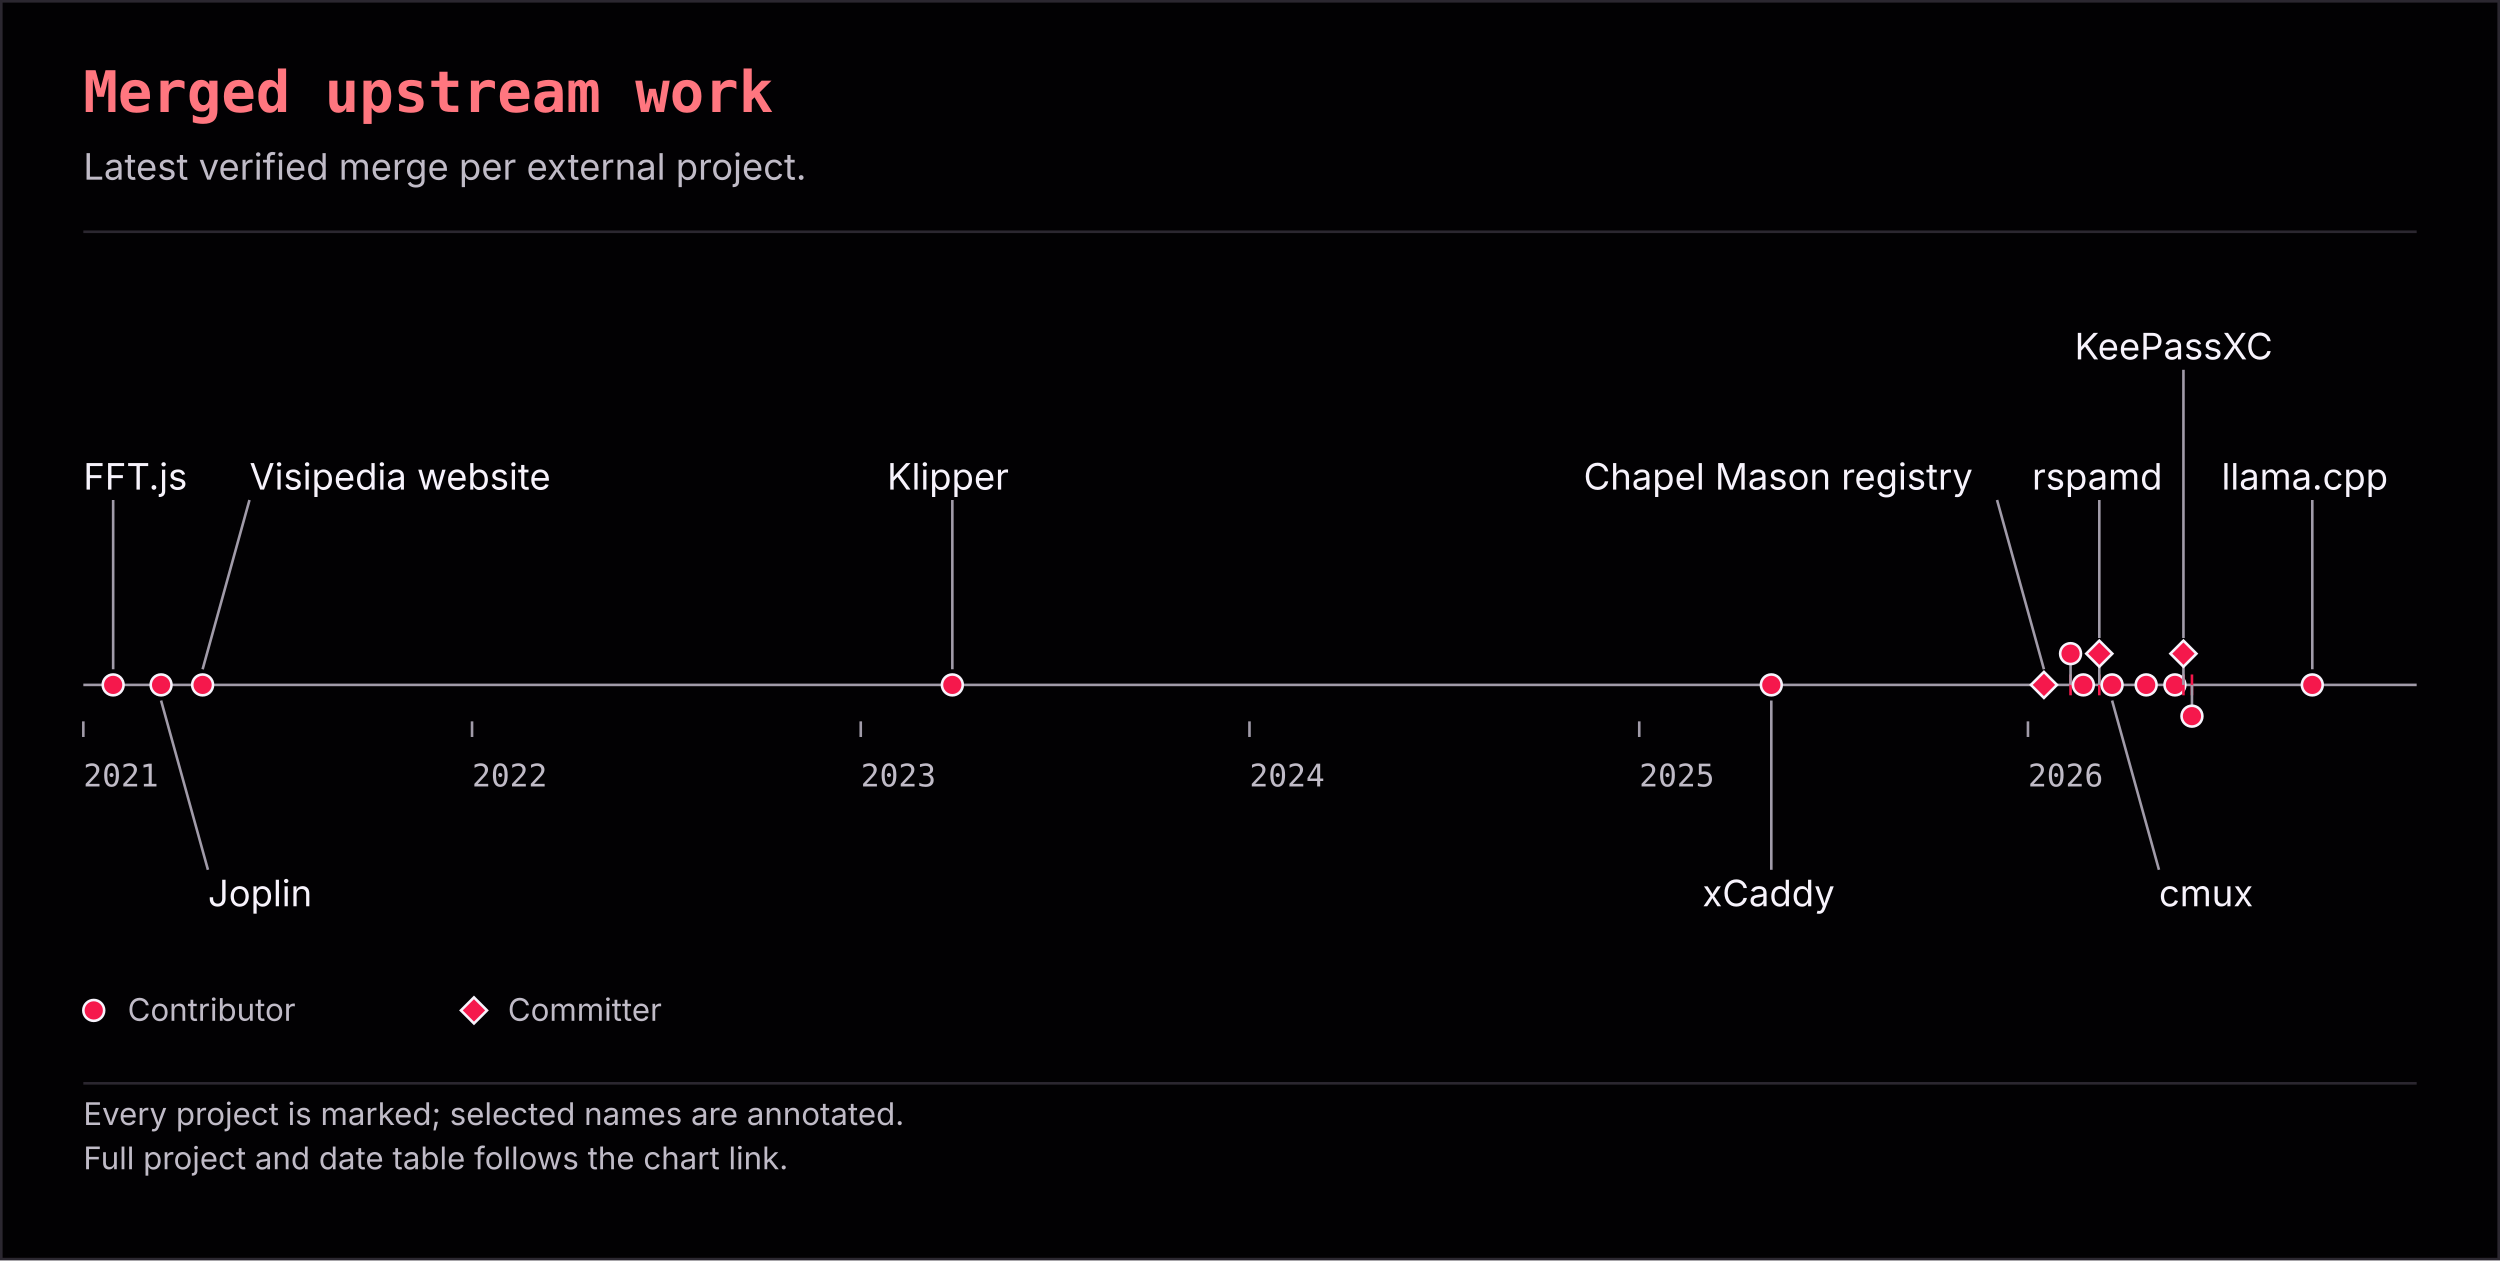
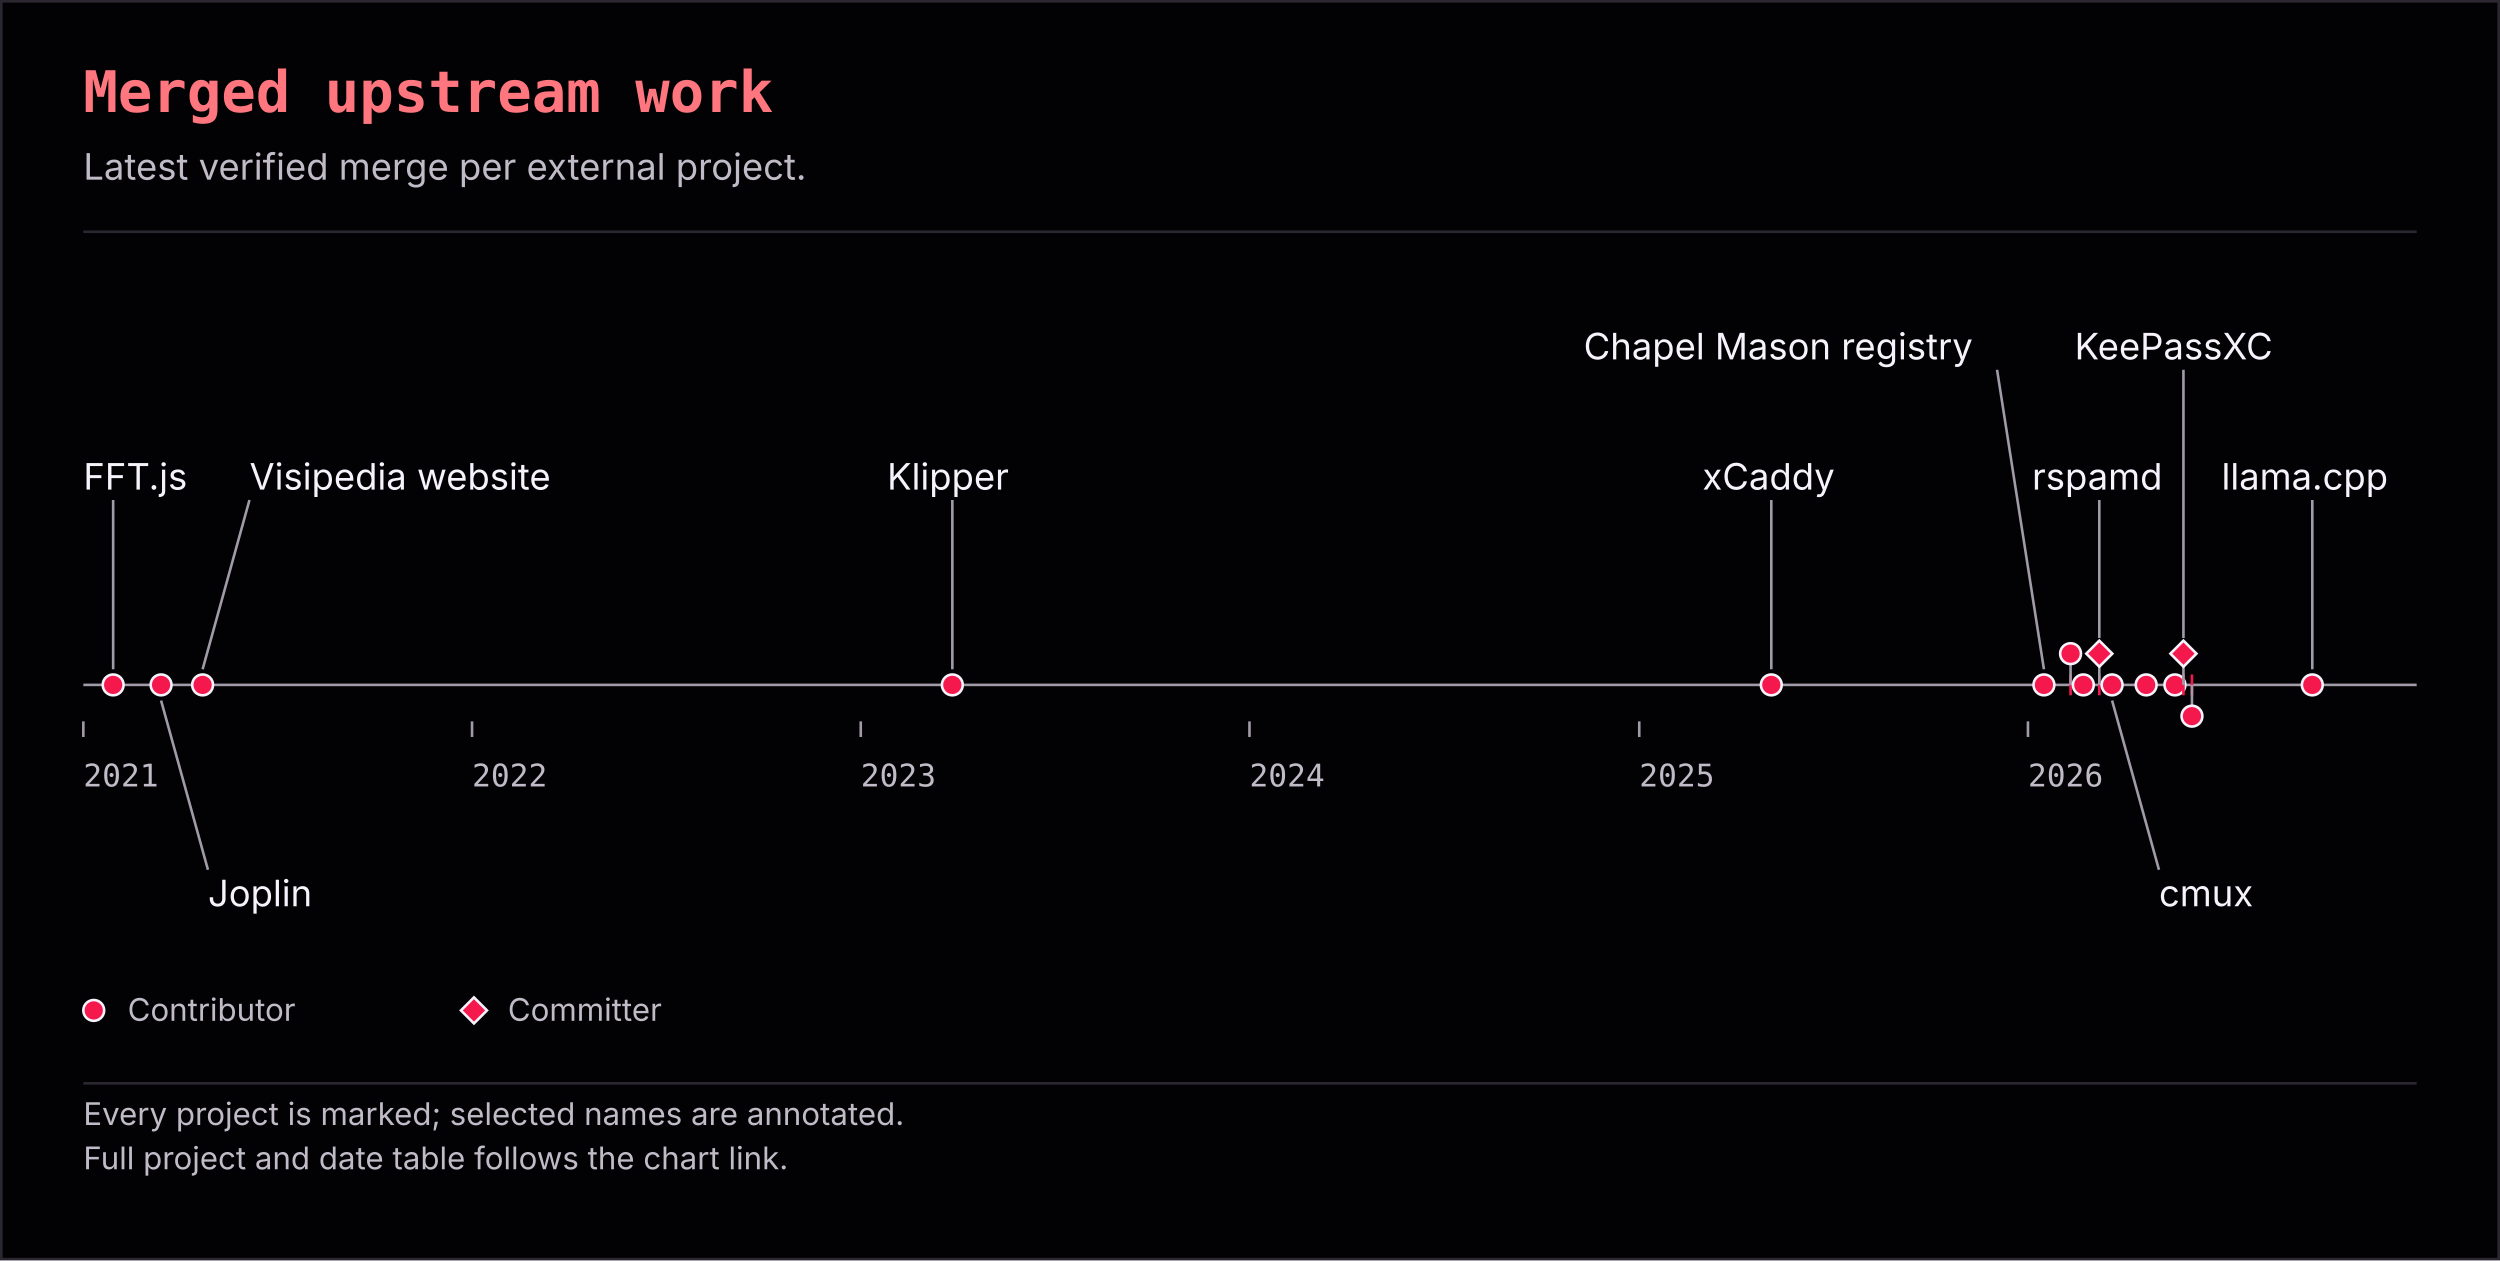
<svg xmlns="http://www.w3.org/2000/svg" viewBox="0 0 960 484" width="960" height="484" role="img" aria-labelledby="upstream-dark-960-title" aria-describedby="upstream-dark-960-desc">
  <style>text{font-variant-numeric:tabular-nums}@keyframes ribbon-pulse{0%{opacity:.85;transform:scale(1)}100%{opacity:0;transform:scale(3.2)}}.ribbon-pulse{opacity:0;transform-box:fill-box;transform-origin:center;animation:ribbon-pulse 1.8s ease-out .6s 3}@media (prefers-reduced-motion:reduce){*{animation:none!important;transition:none!important}}</style>
  <rect x=".5" y=".5" width="959" height="483" fill="#020103" stroke="#2b2730" />
  <text x="32" y="43" font-size="22" font-family="'FiraCode Nerd Font Mono', 'SFMono-Regular', Menlo, Consolas, monospace" font-weight="600" fill="#ff767f" text-anchor="start">Merged upstream work</text>
  <text x="32" y="69" font-size="14" font-family="'Inter', Arial, Helvetica, sans-serif" font-weight="400" fill="#c0bbc7" text-anchor="start">Latest verified merge per external project.</text>
  <line x1="32" y1="89" x2="928" y2="89" stroke="#2b2730" />
  <line x1="32" y1="263" x2="928" y2="263" stroke="#a19ba9" data-date-axis="true" />
  <line x1="32" y1="277" x2="32" y2="283" stroke="#a19ba9" />
  <text x="32" y="302" font-size="12" font-family="'FiraCode Nerd Font Mono', 'SFMono-Regular', Menlo, Consolas, monospace" font-weight="400" fill="#c0bbc7" text-anchor="start">2021</text>
  <line x1="181.265" y1="277" x2="181.265" y2="283" stroke="#a19ba9" />
  <text x="181.265" y="302" font-size="12" font-family="'FiraCode Nerd Font Mono', 'SFMono-Regular', Menlo, Consolas, monospace" font-weight="400" fill="#c0bbc7" text-anchor="start">2022</text>
  <line x1="330.53" y1="277" x2="330.53" y2="283" stroke="#a19ba9" />
  <text x="330.53" y="302" font-size="12" font-family="'FiraCode Nerd Font Mono', 'SFMono-Regular', Menlo, Consolas, monospace" font-weight="400" fill="#c0bbc7" text-anchor="start">2023</text>
  <line x1="479.796" y1="277" x2="479.796" y2="283" stroke="#a19ba9" />
  <text x="479.796" y="302" font-size="12" font-family="'FiraCode Nerd Font Mono', 'SFMono-Regular', Menlo, Consolas, monospace" font-weight="400" fill="#c0bbc7" text-anchor="start">2024</text>
  <line x1="629.47" y1="277" x2="629.47" y2="283" stroke="#a19ba9" />
  <text x="629.47" y="302" font-size="12" font-family="'FiraCode Nerd Font Mono', 'SFMono-Regular', Menlo, Consolas, monospace" font-weight="400" fill="#c0bbc7" text-anchor="start">2025</text>
  <line x1="778.735" y1="277" x2="778.735" y2="283" stroke="#a19ba9" />
  <text x="778.735" y="302" font-size="12" font-family="'FiraCode Nerd Font Mono', 'SFMono-Regular', Menlo, Consolas, monospace" font-weight="400" fill="#c0bbc7" text-anchor="start">2026</text>
  <line x1="43.45" y1="257" x2="43.45" y2="192" stroke="#a19ba9" data-annotation-leader="true" />
  <line x1="887.923" y1="257" x2="887.923" y2="192" stroke="#a19ba9" data-annotation-leader="true" />
-   <line x1="784.869" y1="257" x2="766.869" y2="192" stroke="#a19ba9" data-annotation-leader="true" />
  <line x1="806.134" y1="245" x2="806.134" y2="192" stroke="#a19ba9" data-annotation-leader="true" />
  <line x1="838.441" y1="245" x2="838.441" y2="142" stroke="#a19ba9" data-annotation-leader="true" />
  <line x1="61.853" y1="269" x2="79.853" y2="334" stroke="#a19ba9" data-annotation-leader="true" />
  <line x1="77.802" y1="257" x2="95.802" y2="192" stroke="#a19ba9" data-annotation-leader="true" />
  <line x1="365.7" y1="257" x2="365.7" y2="192" stroke="#a19ba9" data-annotation-leader="true" />
-   <line x1="680.179" y1="269" x2="680.179" y2="334" stroke="#a19ba9" data-annotation-leader="true" />
+   <line x1="680.179" y1="257" x2="680.179" y2="192" stroke="#a19ba9" data-annotation-leader="true" />
+   <line x1="784.869" y1="257" x2="766.869" y2="142" stroke="#a19ba9" data-annotation-leader="true" />
  <line x1="811.042" y1="269" x2="829.042" y2="334" stroke="#a19ba9" data-annotation-leader="true" />
  <g data-project="indutny/fft.js" data-merged="2021-01-29" data-relation="contributor" data-x="43.45" data-y="263">
    <line x1="43.45" y1="259" x2="43.45" y2="267" stroke="#f5184c" />
    <circle cx="43.45" cy="263" r="4" fill="#f5184c" stroke="#f7f3fc" />
  </g>
  <g data-project="laurent22/joplin" data-merged="2021-03-15" data-relation="contributor" data-x="61.853" data-y="263">
    <line x1="61.853" y1="259" x2="61.853" y2="267" stroke="#f5184c" />
    <circle cx="61.853" cy="263" r="4" fill="#f5184c" stroke="#f7f3fc" />
  </g>
  <g data-project="visipedia/visipedia.github.io" data-merged="2021-04-23" data-relation="contributor" data-x="77.802" data-y="263">
    <line x1="77.802" y1="259" x2="77.802" y2="267" stroke="#f5184c" />
    <circle cx="77.802" cy="263" r="4" fill="#f5184c" stroke="#f7f3fc" />
  </g>
  <g data-project="Klipper3d/klipper" data-merged="2023-03-28" data-relation="contributor" data-x="365.7" data-y="263">
    <line x1="365.7" y1="259" x2="365.7" y2="267" stroke="#f5184c" />
    <circle cx="365.7" cy="263" r="4" fill="#f5184c" stroke="#f7f3fc" />
  </g>
  <g data-project="caddyserver/xcaddy" data-merged="2025-05-05" data-relation="contributor" data-x="680.179" data-y="263">
    <line x1="680.179" y1="259" x2="680.179" y2="267" stroke="#f5184c" />
    <circle cx="680.179" cy="263" r="4" fill="#f5184c" stroke="#f7f3fc" />
  </g>
-   <g data-project="chapel-lang/mason-registry" data-merged="2026-01-16" data-relation="committer" data-x="784.869" data-y="263">
+   <g data-project="chapel-lang/mason-registry" data-merged="2026-01-16" data-relation="contributor" data-x="784.869" data-y="263">
    <line x1="784.869" y1="259" x2="784.869" y2="267" stroke="#f5184c" />
-     <path d="M784.869 258l5 5l-5 5l-5 -5Z" fill="#f5184c" stroke="#f7f3fc" />
+     <circle cx="784.869" cy="263" r="4" fill="#f5184c" stroke="#f7f3fc" />
  </g>
  <g data-project="diku-dk/futhark" data-merged="2026-02-10" data-relation="contributor" data-x="795.093" data-y="251">
    <line x1="795.093" y1="259" x2="795.093" y2="267" stroke="#f5184c" />
    <line x1="795.093" y1="263" x2="795.093" y2="251" stroke="#a19ba9" />
    <circle cx="795.093" cy="251" r="4" fill="#f5184c" stroke="#f7f3fc" />
  </g>
  <g data-project="ciscoheat/sveltekit-superforms" data-merged="2026-02-22" data-relation="contributor" data-x="800" data-y="263">
    <line x1="800" y1="259" x2="800" y2="267" stroke="#f5184c" />
    <circle cx="800" cy="263" r="4" fill="#f5184c" stroke="#f7f3fc" />
  </g>
  <g data-project="rspamd/rspamd" data-merged="2026-03-09" data-relation="committer" data-x="806.134" data-y="251">
    <line x1="806.134" y1="259" x2="806.134" y2="267" stroke="#f5184c" />
    <line x1="806.134" y1="263" x2="806.134" y2="251" stroke="#a19ba9" />
    <path d="M806.134 246l5 5l-5 5l-5 -5Z" fill="#f5184c" stroke="#f7f3fc" />
  </g>
  <g data-project="manaflow-ai/cmux" data-merged="2026-03-21" data-relation="contributor" data-x="811.042" data-y="263">
    <line x1="811.042" y1="259" x2="811.042" y2="267" stroke="#f5184c" />
    <circle cx="811.042" cy="263" r="4" fill="#f5184c" stroke="#f7f3fc" />
  </g>
  <g data-project="numtide/nix-vm-test" data-merged="2026-04-22" data-relation="contributor" data-x="824.128" data-y="263">
    <line x1="824.128" y1="259" x2="824.128" y2="267" stroke="#f5184c" />
    <circle cx="824.128" cy="263" r="4" fill="#f5184c" stroke="#f7f3fc" />
  </g>
  <g data-project="shikijs/textmate-grammars-themes" data-merged="2026-05-19" data-relation="contributor" data-x="835.169" data-y="263">
    <line x1="835.169" y1="259" x2="835.169" y2="267" stroke="#f5184c" />
    <circle cx="835.169" cy="263" r="4" fill="#f5184c" stroke="#f7f3fc" />
  </g>
  <g data-project="keepassxreboot/keepassxc" data-merged="2026-05-27" data-relation="committer" data-x="838.441" data-y="251">
    <line x1="838.441" y1="259" x2="838.441" y2="267" stroke="#f5184c" />
    <line x1="838.441" y1="263" x2="838.441" y2="251" stroke="#a19ba9" />
    <path d="M838.441 246l5 5l-5 5l-5 -5Z" fill="#f5184c" stroke="#f7f3fc" />
  </g>
  <g data-project="NixOS/nixpkgs" data-merged="2026-06-04" data-relation="contributor" data-x="841.712" data-y="275">
    <line x1="841.712" y1="259" x2="841.712" y2="267" stroke="#f5184c" />
    <line x1="841.712" y1="263" x2="841.712" y2="275" stroke="#a19ba9" />
    <circle cx="841.712" cy="275" r="4" fill="#f5184c" stroke="#f7f3fc" />
  </g>
  <g data-project="ggml-org/llama.cpp" data-merged="2026-09-25" data-relation="contributor" data-x="887.923" data-y="263" data-newest="true">
    <line x1="887.923" y1="259" x2="887.923" y2="267" stroke="#f5184c" />
    <circle cx="887.923" cy="263" r="4" fill="#f5184c" stroke="#f7f3fc" />
  </g>
  <g aria-hidden="true">
    <circle class="ribbon-pulse" data-pulse="ggml-org/llama.cpp" cx="887.923" cy="263" r="5" fill="none" stroke="#f5184c" stroke-width="1.5" />
  </g>
  <g data-annotation="indutny/fft.js">
    <text x="32" y="188" font-size="14" font-family="'Inter', Arial, Helvetica, sans-serif" font-weight="400" fill="#f7f3fc" text-anchor="start">FFT.js</text>
  </g>
  <g data-annotation="ggml-org/llama.cpp">
    <text x="853.063" y="188" font-size="14" font-family="'Inter', Arial, Helvetica, sans-serif" font-weight="400" fill="#f7f3fc" text-anchor="start">llama.cpp</text>
  </g>
-   <g data-annotation="chapel-lang/mason-registry">
-     <text x="608.109" y="188" font-size="14" font-family="'Inter', Arial, Helvetica, sans-serif" font-weight="400" fill="#f7f3fc" text-anchor="start">Chapel Mason registry</text>
-   </g>
  <g data-annotation="rspamd/rspamd">
    <text x="780.304" y="188" font-size="14" font-family="'Inter', Arial, Helvetica, sans-serif" font-weight="400" fill="#f7f3fc" text-anchor="start">rspamd</text>
  </g>
  <g data-annotation="keepassxreboot/keepassxc">
    <text x="796.651" y="138" font-size="14" font-family="'Inter', Arial, Helvetica, sans-serif" font-weight="400" fill="#f7f3fc" text-anchor="start">KeePassXC</text>
  </g>
  <g data-annotation="laurent22/joplin">
    <text x="79.853" y="348" font-size="14" font-family="'Inter', Arial, Helvetica, sans-serif" font-weight="400" fill="#f7f3fc" text-anchor="start">Joplin</text>
  </g>
  <g data-annotation="visipedia/visipedia.github.io">
    <text x="95.802" y="188" font-size="14" font-family="'Inter', Arial, Helvetica, sans-serif" font-weight="400" fill="#f7f3fc" text-anchor="start">Visipedia website</text>
  </g>
  <g data-annotation="Klipper3d/klipper">
    <text x="340.64" y="188" font-size="14" font-family="'Inter', Arial, Helvetica, sans-serif" font-weight="400" fill="#f7f3fc" text-anchor="start">Klipper</text>
  </g>
  <g data-annotation="caddyserver/xcaddy">
-     <text x="653.719" y="348" font-size="14" font-family="'Inter', Arial, Helvetica, sans-serif" font-weight="400" fill="#f7f3fc" text-anchor="start">xCaddy</text>
+     <text x="653.719" y="188" font-size="14" font-family="'Inter', Arial, Helvetica, sans-serif" font-weight="400" fill="#f7f3fc" text-anchor="start">xCaddy</text>
+   </g>
+   <g data-annotation="chapel-lang/mason-registry">
+     <text x="608.109" y="138" font-size="14" font-family="'Inter', Arial, Helvetica, sans-serif" font-weight="400" fill="#f7f3fc" text-anchor="start">Chapel Mason registry</text>
  </g>
  <g data-annotation="manaflow-ai/cmux">
    <text x="829.042" y="348" font-size="14" font-family="'Inter', Arial, Helvetica, sans-serif" font-weight="400" fill="#f7f3fc" text-anchor="start">cmux</text>
  </g>
  <circle cx="36" cy="388" r="4" fill="#f5184c" stroke="#f7f3fc" />
  <text x="49" y="392" font-size="12" font-family="'Inter', Arial, Helvetica, sans-serif" font-weight="400" fill="#c0bbc7" text-anchor="start">Contributor</text>
  <path d="M182 383l5 5l-5 5l-5 -5Z" fill="#f5184c" stroke="#f7f3fc" />
  <text x="195" y="392" font-size="12" font-family="'Inter', Arial, Helvetica, sans-serif" font-weight="400" fill="#c0bbc7" text-anchor="start">Committer</text>
  <line x1="32" y1="416" x2="928" y2="416" stroke="#2b2730" />
  <text x="32" y="432" font-size="12" font-family="'Inter', Arial, Helvetica, sans-serif" font-weight="400" fill="#c0bbc7" text-anchor="start">Every project is marked; selected names are annotated.</text>
  <text x="32" y="449" font-size="12" font-family="'Inter', Arial, Helvetica, sans-serif" font-weight="400" fill="#c0bbc7" text-anchor="start">Full project and date table follows the chart link.</text>
</svg>
